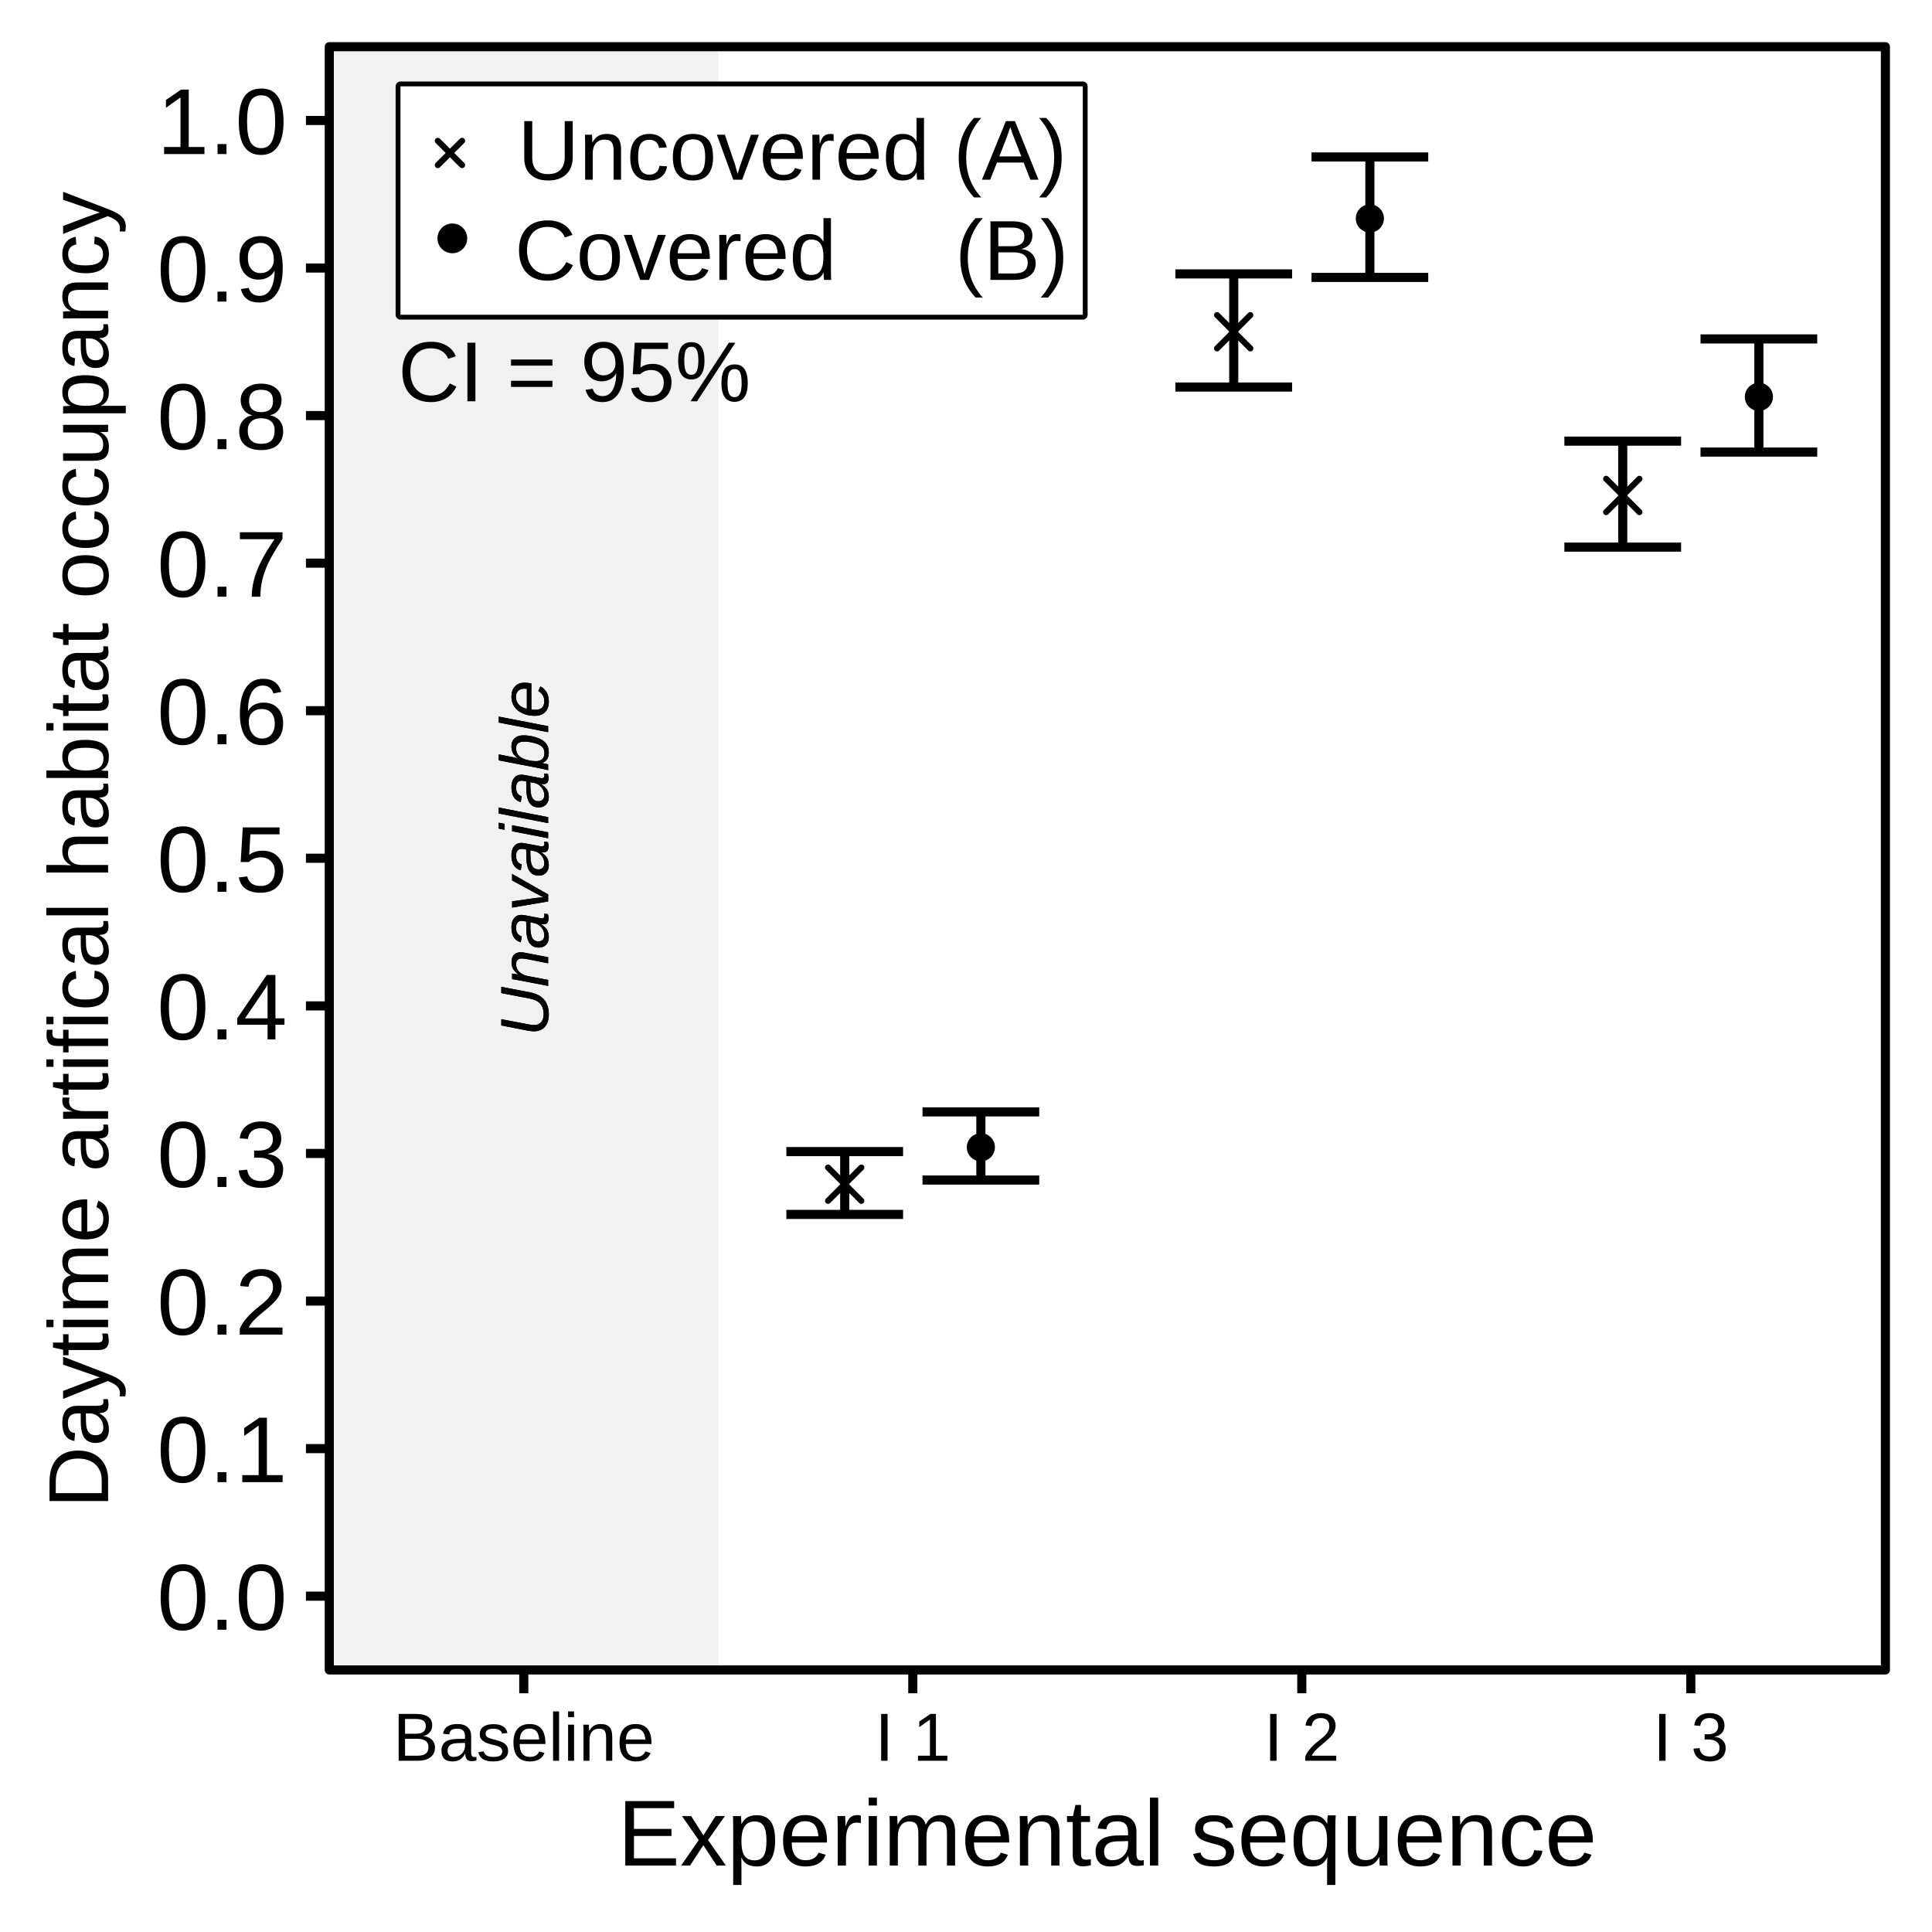
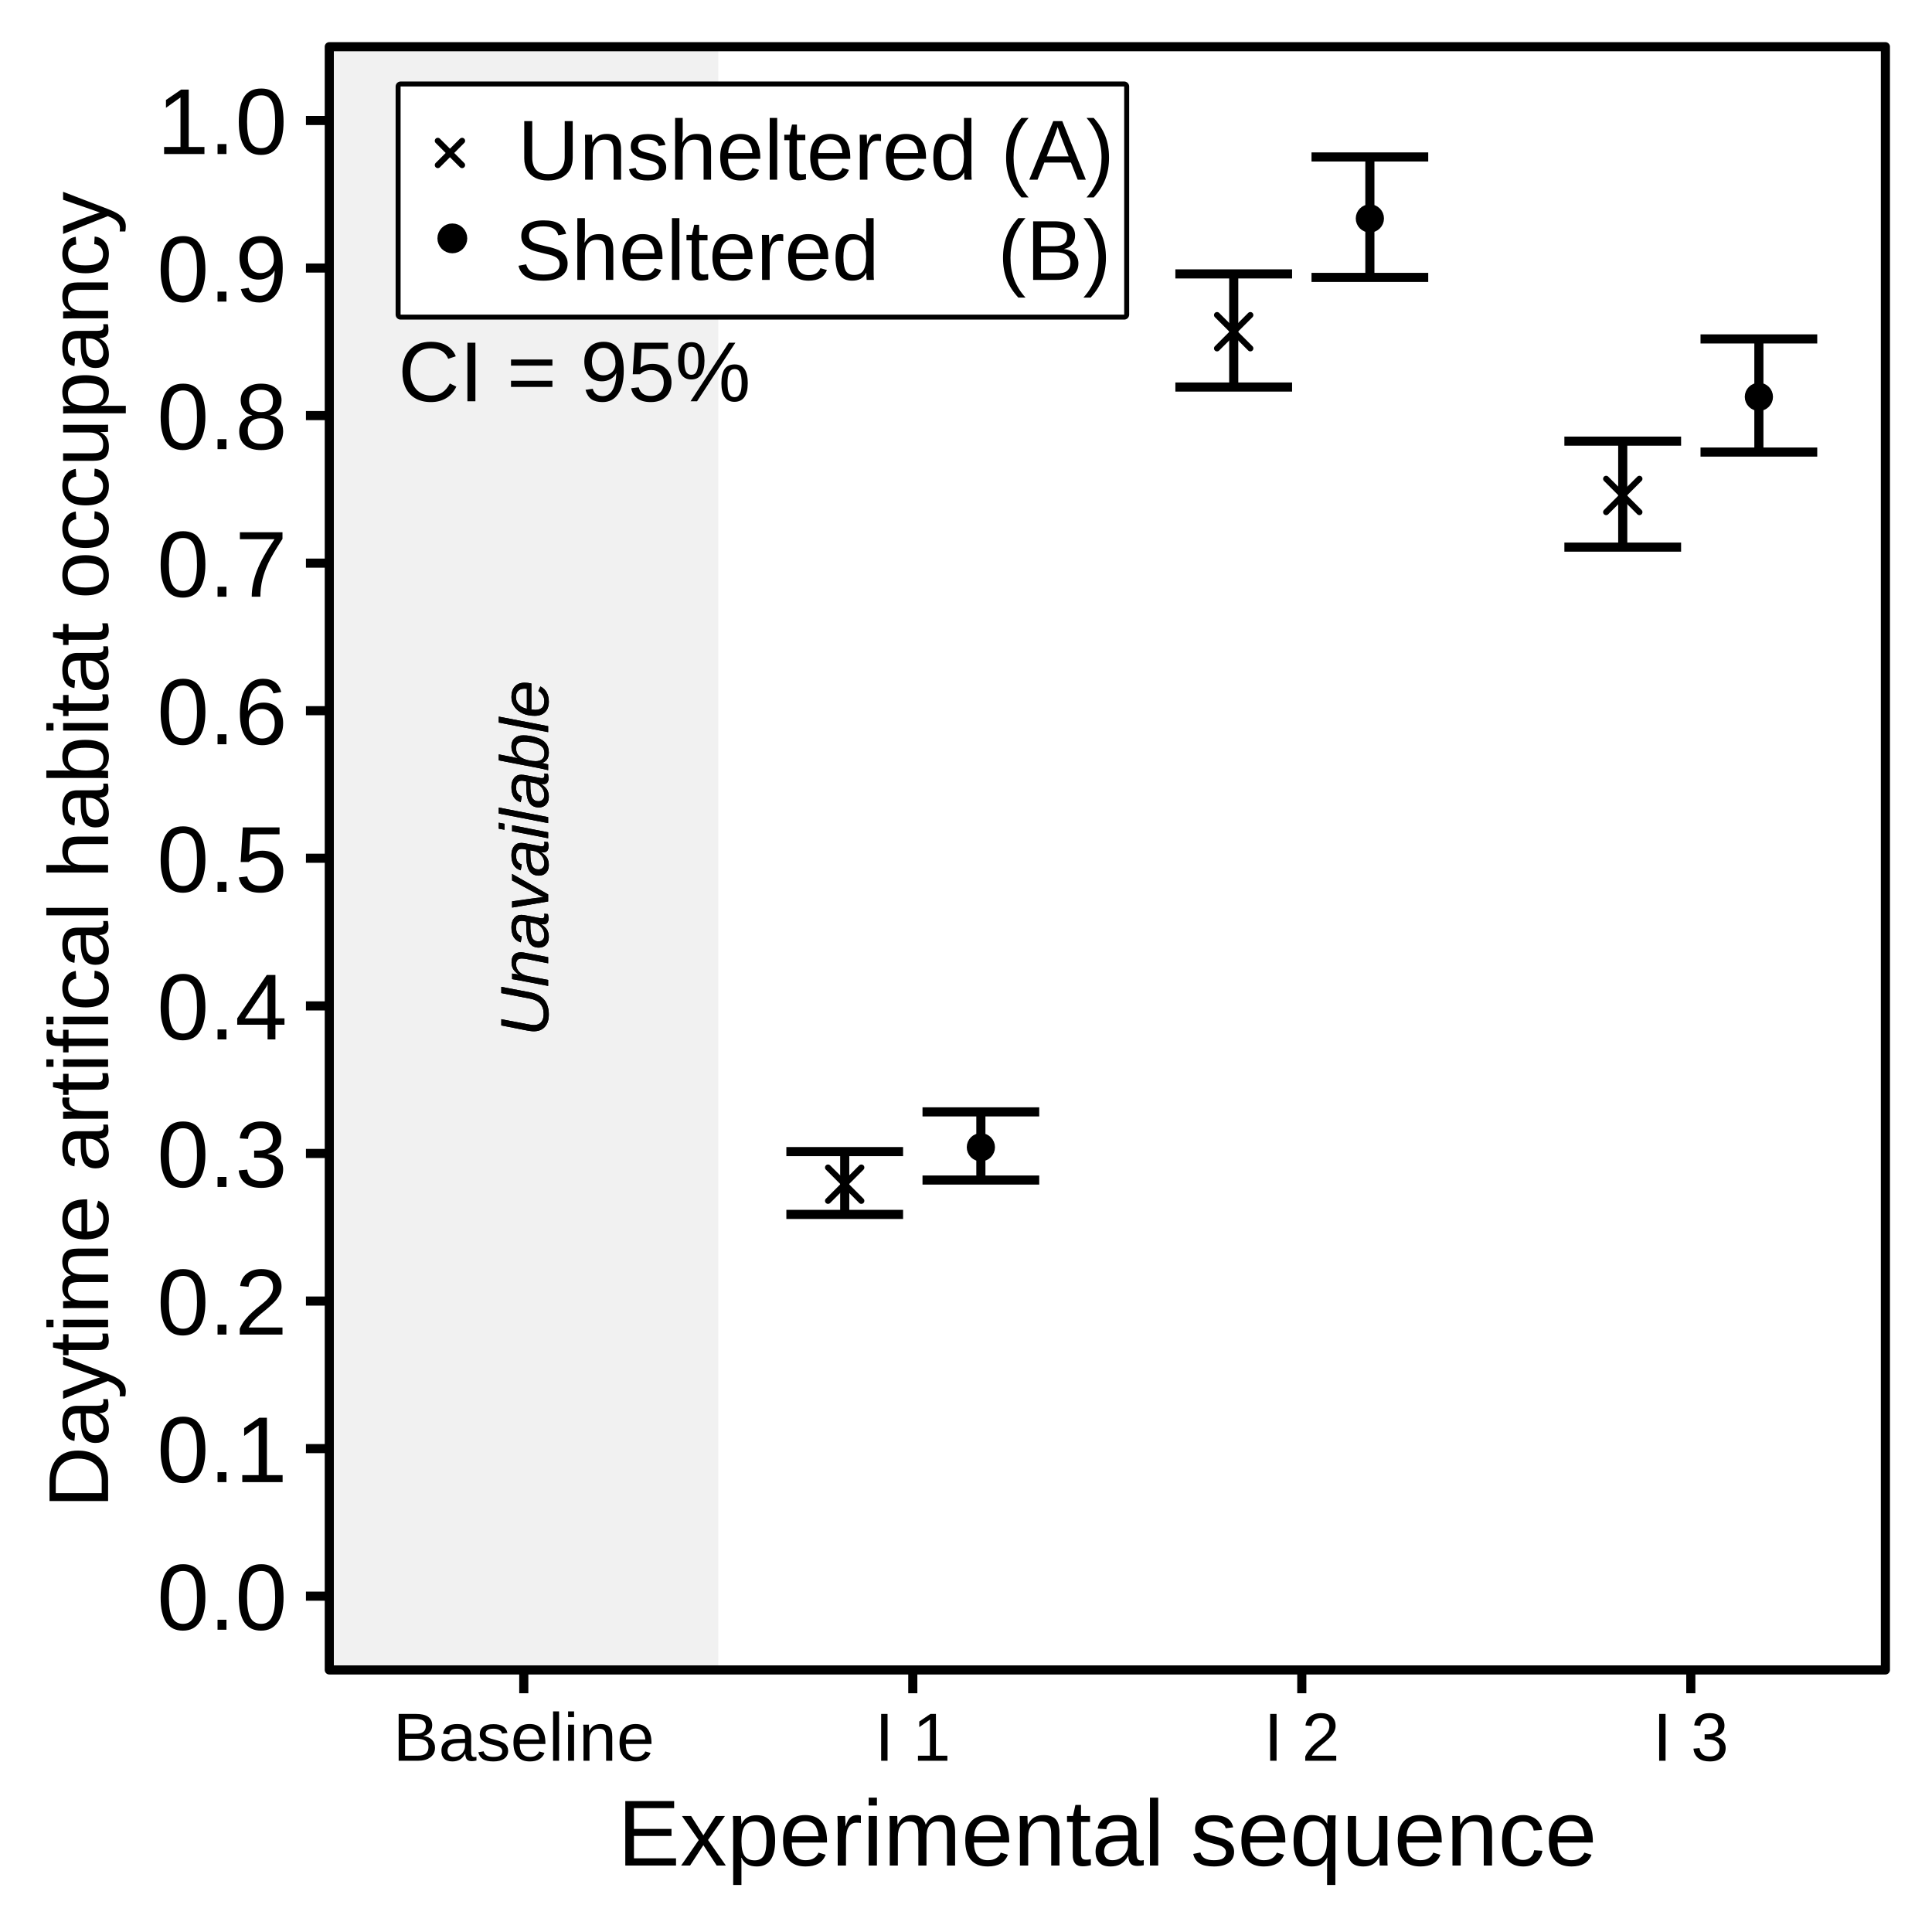
<svg xmlns="http://www.w3.org/2000/svg" class="svglite" width="226.77pt" height="226.77pt" viewBox="0 0 226.77 226.77" version="1.1" id="svg157">
  <defs id="defs4">
    <style type="text/css" id="style2">
    .svglite line, .svglite polyline, .svglite polygon, .svglite path, .svglite rect, .svglite circle {
      fill: none;
      stroke: #000000;
      stroke-linecap: round;
      stroke-linejoin: round;
      stroke-miterlimit: 10.00;
    }
    .svglite text {
      white-space: pre;
    }
  </style>
  </defs>
  <rect width="100%" height="100%" style="stroke: none; fill: #FFFFFF;" id="rect6" />
  <defs id="defs11">
    <clipPath id="cpMC4wMHwyMjYuNzd8MC4wMHwyMjYuNzc=">
      <rect x="0.00" y="0.00" width="226.77" height="226.77" id="rect8" />
    </clipPath>
  </defs>
  <rect x="38.65" y="5.48" width="45.66" height="190.53" style="fill:#e5e5e5;fill-opacity:0.3;stroke:none;stroke-width:0.21;stroke-linecap:butt;stroke-linejoin:miter" id="rect27" />
  <rect x="38.65" y="5.48" width="45.66" height="190.53" style="fill:#e5e5e5;fill-opacity:0.3;stroke:none;stroke-width:0.21;stroke-linecap:butt;stroke-linejoin:miter" id="rect29" />
  <polyline points="108.28,130.51 121.98,130.51 " style="stroke-width:1.07;stroke-linecap:butt" id="polyline31" />
  <polyline points="115.13,130.51 115.13,138.51 " style="stroke-width:1.07;stroke-linecap:butt" id="polyline33" />
  <polyline points="108.28,138.51 121.98,138.51 " style="stroke-width:1.07;stroke-linecap:butt" id="polyline35" />
  <polyline points="92.30,135.17 106.00,135.17 " style="stroke-width:1.07;stroke-linecap:butt" id="polyline37" />
  <polyline points="99.15,135.17 99.15,142.54 " style="stroke-width:1.07;stroke-linecap:butt" id="polyline39" />
  <polyline points="92.30,142.54 106.00,142.54 " style="stroke-width:1.07;stroke-linecap:butt" id="polyline41" />
  <polyline points="153.94,18.42 167.64,18.42 " style="stroke-width:1.07;stroke-linecap:butt" id="polyline43" />
  <polyline points="160.79,18.42 160.79,32.56 " style="stroke-width:1.07;stroke-linecap:butt" id="polyline45" />
  <polyline points="153.94,32.56 167.64,32.56 " style="stroke-width:1.07;stroke-linecap:butt" id="polyline47" />
  <polyline points="137.96,32.15 151.66,32.15 " style="stroke-width:1.07;stroke-linecap:butt" id="polyline49" />
  <polyline points="144.81,32.15 144.81,45.43 " style="stroke-width:1.07;stroke-linecap:butt" id="polyline51" />
  <polyline points="137.96,45.43 151.66,45.43 " style="stroke-width:1.07;stroke-linecap:butt" id="polyline53" />
  <polyline points="199.60,39.78 213.30,39.78 " style="stroke-width:1.07;stroke-linecap:butt" id="polyline55" />
  <polyline points="206.45,39.78 206.45,53.06 " style="stroke-width:1.07;stroke-linecap:butt" id="polyline57" />
  <polyline points="199.60,53.06 213.30,53.06 " style="stroke-width:1.07;stroke-linecap:butt" id="polyline59" />
  <polyline points="183.62,51.78 197.32,51.78 " style="stroke-width:1.07;stroke-linecap:butt" id="polyline61" />
  <polyline points="190.47,51.78 190.47,64.22 " style="stroke-width:1.07;stroke-linecap:butt" id="polyline63" />
  <polyline points="183.62,64.22 197.32,64.22 " style="stroke-width:1.07;stroke-linecap:butt" id="polyline65" />
  <circle cx="115.13" cy="134.66" r="1.3" style="fill:#000000;stroke-width:0.71" id="circle67" />
  <line x1="97.19" y1="140.95" x2="101.1" y2="137.04" style="stroke-width:0.71" id="line69" />
  <line x1="97.19" y1="137.04" x2="101.1" y2="140.95" style="stroke-width:0.71" id="line71" />
  <circle cx="160.79" cy="25.64" r="1.3" style="fill:#000000;stroke-width:0.71" id="circle73" />
  <line x1="142.85" y1="40.89" x2="146.76" y2="36.98" style="stroke-width:0.71" id="line75" />
  <line x1="142.85" y1="36.98" x2="146.76" y2="40.89" style="stroke-width:0.71" id="line77" />
  <circle cx="206.45" cy="46.58" r="1.3" style="fill:#000000;stroke-width:0.71" id="circle79" />
  <line x1="188.52" y1="60.11" x2="192.43" y2="56.2" style="stroke-width:0.71" id="line81" />
  <line x1="188.52" y1="56.2" x2="192.43" y2="60.11" style="stroke-width:0.71" id="line83" />
  <text transform="rotate(-90,82.54,18.2)" text-anchor="middle" style="font-style:italic;font-size:8px;font-family:Arial" textLength="41.73" lengthAdjust="spacingAndGlyphs" id="text85">Unavailable</text>
  <text transform="rotate(-90,82.54,18.2)" text-anchor="middle" style="font-style:italic;font-size:8px;font-family:Arial" textLength="41.73" lengthAdjust="spacingAndGlyphs" id="text87">Unavailable</text>
  <rect x="38.65" y="5.48" width="182.65" height="190.53" style="stroke-width:1.07" id="rect89" />
-   <rect style="fill:#ffffff;fill-opacity:1;stroke-width:1.136;stroke-miterlimit:10;stroke-dasharray:none;paint-order:stroke fill markers" id="rect5119" width="80.089" height="26.811" x="47.004" y="10.134" />
+   <rect style="fill:#ffffff;fill-opacity:1;stroke-width:1.169;stroke-miterlimit:10;stroke-dasharray:none;paint-order:stroke fill markers" id="rect5119" width="84.931" height="26.778" x="47.021" y="10.151" />
  <line x1="51.387" y1="19.379" x2="54.237" y2="16.529" style="fill:none;stroke:#000000;stroke-width:0.71;stroke-linecap:round;stroke-linejoin:round;stroke-miterlimit:10" id="line76-4" />
  <line x1="51.387" y1="16.529" x2="54.237" y2="19.379" style="fill:none;stroke:#000000;stroke-width:0.71;stroke-linecap:round;stroke-linejoin:round;stroke-miterlimit:10" id="line78-8" />
  <circle cx="53.093" cy="27.979" style="fill:#000000;stroke:#000000;stroke-width:1.6;stroke-linecap:round;stroke-linejoin:round;stroke-miterlimit:10;stroke-dasharray:none" id="circle74-2" r="0.95" />
  <text xml:space="preserve" style="font-size:10px;line-height:1.25;font-family:Arial;-inkscape-font-specification:'Arial, Normal';font-variant-ligatures:none;stroke-width:0.75" x="60.406" y="32.854" id="text7939">
-     <tspan id="tspan7937" style="stroke-width:0.75" x="60.406" y="32.854">Covered     (B)</tspan>
+     <tspan id="tspan7937" style="stroke-width:0.75" x="60.406" y="32.854">Sheltered     (B)</tspan>
  </text>
  <text xml:space="preserve" style="font-size:10px;line-height:1.25;font-family:Arial;-inkscape-font-specification:'Arial, Normal';font-variant-ligatures:none;stroke-width:0.75" x="60.77" y="21.09" id="text13699">
-     <tspan id="tspan13697" style="stroke-width:0.75" x="60.77" y="21.09">Uncovered (A)</tspan>
+     <tspan id="tspan13697" style="stroke-width:0.75" x="60.77" y="21.09">Unsheltered (A)</tspan>
  </text>
  <text xml:space="preserve" style="font-size:10px;line-height:1.25;font-family:Arial;-inkscape-font-specification:'Arial, Normal';font-variant-ligatures:none;stroke-width:0.75" x="46.718" y="47.104" id="text17873">
    <tspan id="tspan17871" style="stroke-width:0.75" x="46.718" y="47.104">CI = 95%</tspan>
  </text>
  <text x="33.71" y="191.29" text-anchor="end" style="font-size:11px;font-family:Arial" textLength="15.3" lengthAdjust="spacingAndGlyphs" id="text91">0.0</text>
  <text x="33.71" y="173.97" text-anchor="end" style="font-size:11px;font-family:Arial" textLength="15.3" lengthAdjust="spacingAndGlyphs" id="text93">0.1</text>
  <text x="33.71" y="156.65" text-anchor="end" style="font-size:11px;font-family:Arial" textLength="15.3" lengthAdjust="spacingAndGlyphs" id="text95">0.2</text>
  <text x="33.71" y="139.32" text-anchor="end" style="font-size:11px;font-family:Arial" textLength="15.3" lengthAdjust="spacingAndGlyphs" id="text97">0.3</text>
  <text x="33.71" y="122" text-anchor="end" style="font-size:11px;font-family:Arial" textLength="15.3" lengthAdjust="spacingAndGlyphs" id="text99">0.4</text>
  <text x="33.71" y="104.68" text-anchor="end" style="font-size:11px;font-family:Arial" textLength="15.3" lengthAdjust="spacingAndGlyphs" id="text101">0.5</text>
  <text x="33.71" y="87.36" text-anchor="end" style="font-size:11px;font-family:Arial" textLength="15.3" lengthAdjust="spacingAndGlyphs" id="text103">0.6</text>
  <text x="33.71" y="70.04" text-anchor="end" style="font-size:11px;font-family:Arial" textLength="15.3" lengthAdjust="spacingAndGlyphs" id="text105">0.7</text>
  <text x="33.71" y="52.72" text-anchor="end" style="font-size:11px;font-family:Arial" textLength="15.3" lengthAdjust="spacingAndGlyphs" id="text107">0.8</text>
  <text x="33.71" y="35.4" text-anchor="end" style="font-size:11px;font-family:Arial" textLength="15.3" lengthAdjust="spacingAndGlyphs" id="text109">0.9</text>
  <text x="33.71" y="18.08" text-anchor="end" style="font-size:11px;font-family:Arial" textLength="15.3" lengthAdjust="spacingAndGlyphs" id="text111">1.0</text>
  <polyline points="35.91,187.35 38.65,187.35 " style="stroke-width:1.07;stroke-linecap:butt" id="polyline113" />
  <polyline points="35.91,170.03 38.65,170.03 " style="stroke-width:1.07;stroke-linecap:butt" id="polyline115" />
  <polyline points="35.91,152.71 38.65,152.71 " style="stroke-width:1.07;stroke-linecap:butt" id="polyline117" />
  <polyline points="35.91,135.39 38.65,135.39 " style="stroke-width:1.07;stroke-linecap:butt" id="polyline119" />
  <polyline points="35.91,118.07 38.65,118.07 " style="stroke-width:1.07;stroke-linecap:butt" id="polyline121" />
  <polyline points="35.91,100.74 38.65,100.74 " style="stroke-width:1.07;stroke-linecap:butt" id="polyline123" />
  <polyline points="35.91,83.42 38.65,83.42 " style="stroke-width:1.07;stroke-linecap:butt" id="polyline125" />
  <polyline points="35.91,66.10 38.65,66.10 " style="stroke-width:1.07;stroke-linecap:butt" id="polyline127" />
  <polyline points="35.91,48.78 38.65,48.78 " style="stroke-width:1.07;stroke-linecap:butt" id="polyline129" />
  <polyline points="35.91,31.46 38.65,31.46 " style="stroke-width:1.07;stroke-linecap:butt" id="polyline131" />
  <polyline points="35.91,14.14 38.65,14.14 " style="stroke-width:1.07;stroke-linecap:butt" id="polyline133" />
  <polyline points="61.48,198.75 61.48,196.01 " style="stroke-width:1.07;stroke-linecap:butt" id="polyline135" />
  <polyline points="107.14,198.75 107.14,196.01 " style="stroke-width:1.07;stroke-linecap:butt" id="polyline137" />
  <polyline points="152.80,198.75 152.80,196.01 " style="stroke-width:1.07;stroke-linecap:butt" id="polyline139" />
  <polyline points="198.46,198.75 198.46,196.01 " style="stroke-width:1.07;stroke-linecap:butt" id="polyline141" />
  <text x="61.48" y="206.67" text-anchor="middle" style="font-size:8px;font-family:Arial" textLength="30.69" lengthAdjust="spacingAndGlyphs" id="text143">Baseline</text>
  <text x="107.14" y="206.67" text-anchor="middle" style="font-size:8px;font-family:Arial" textLength="8.9" lengthAdjust="spacingAndGlyphs" id="text145">I 1</text>
  <text x="152.8" y="206.67" text-anchor="middle" style="font-size:8px;font-family:Arial" textLength="8.9" lengthAdjust="spacingAndGlyphs" id="text147">I 2</text>
  <text x="198.46" y="206.67" text-anchor="middle" style="font-size:8px;font-family:Arial" textLength="8.9" lengthAdjust="spacingAndGlyphs" id="text149">I 3</text>
  <text x="129.97" y="218.97" text-anchor="middle" style="font-size:11px;font-family:Arial" textLength="114.99" lengthAdjust="spacingAndGlyphs" id="text151">Experimental sequence</text>
  <text xml:space="preserve" style="font-size:10px;line-height:1.25;font-family:Arial;-inkscape-font-specification:'Arial, Normal';font-variant-ligatures:none;word-spacing:0px;stroke-width:0.75" x="-177.012" y="12.688" id="text2543" transform="rotate(-90)">
    <tspan id="tspan2541" style="stroke-width:0.75" x="-177.012" y="12.688">Daytime artifical habitat occupancy</tspan>
  </text>
</svg>
